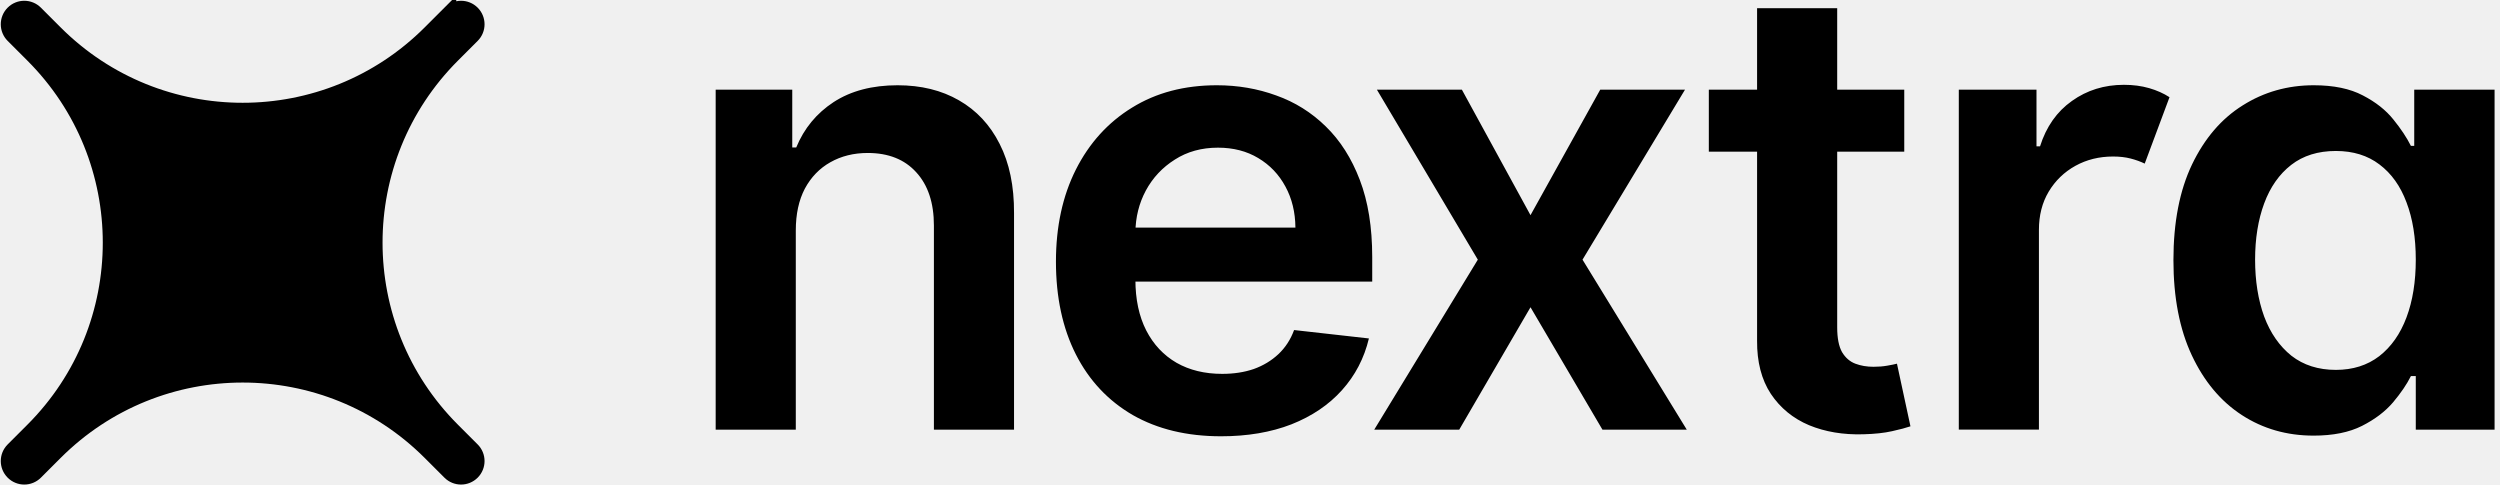
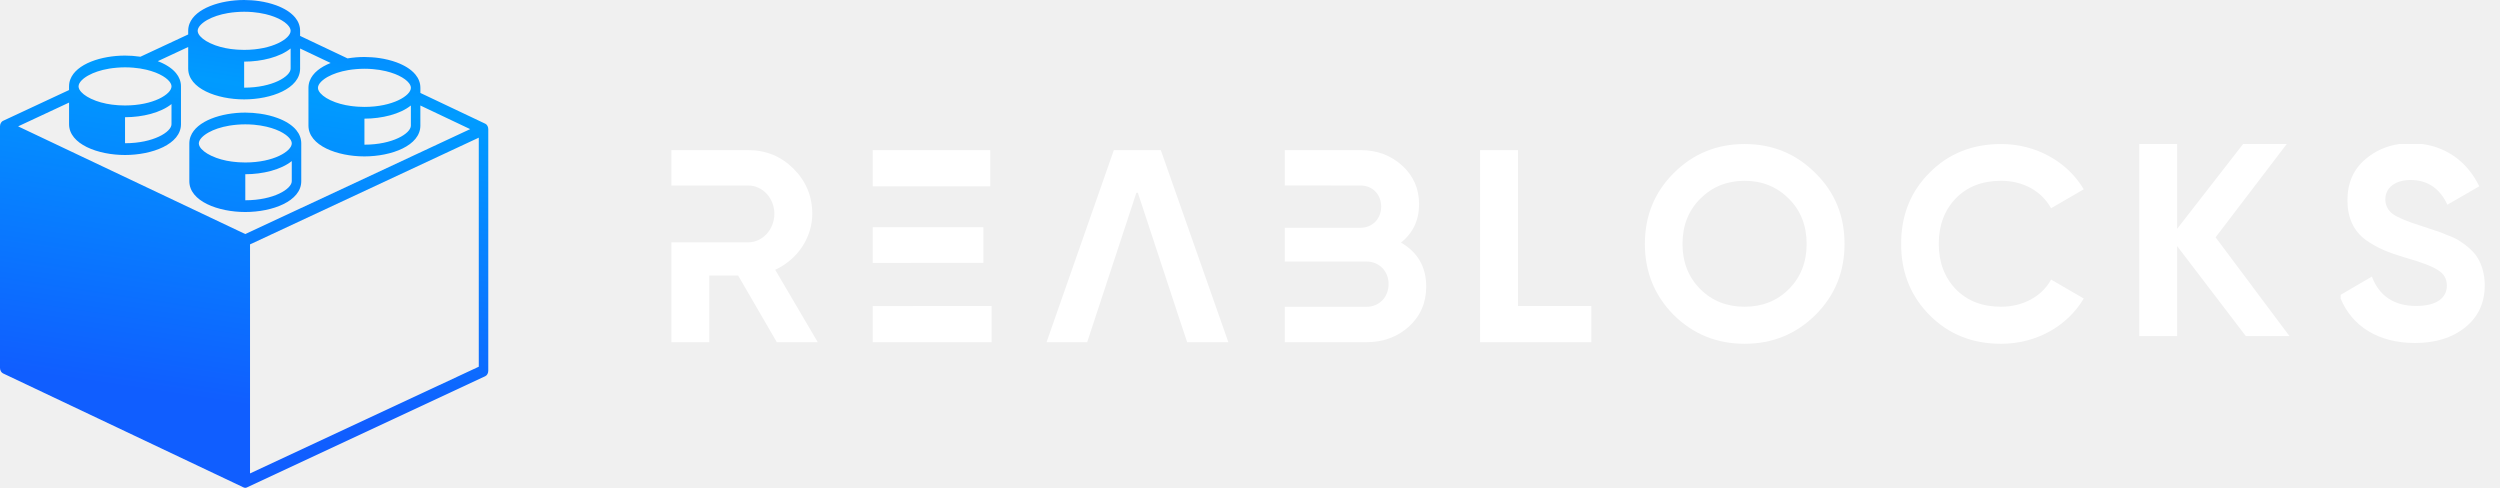
- <svg xmlns="http://www.w3.org/2000/svg" viewBox="0 0 361 70" fill="currentColor" stroke="currentColor" stroke-width="2">
-   <path d="M114.913 33.276v28.764h-11.57V12.95h11.059v8.342h.575c1.129-2.748 2.93-4.933 5.401-6.552 2.493-1.619 5.572-2.429 9.237-2.429 3.388 0 6.339.724 8.853 2.173 2.535 1.449 4.496 3.548 5.88 6.296 1.407 2.749 2.099 6.083 2.078 10.004v31.257h-11.57V32.573c0-3.281-.852-5.849-2.557-7.702-1.683-1.854-4.016-2.781-6.999-2.781-2.024 0-3.824.448-5.401 1.342-1.556.874-2.781 2.141-3.676 3.803-.873 1.662-1.31 3.675-1.31 6.04Zm61.407 29.723c-4.922 0-9.172-1.023-12.752-3.068-3.558-2.067-6.296-4.986-8.214-8.757-1.917-3.793-2.876-8.256-2.876-13.391 0-5.05.959-9.482 2.876-13.295 1.939-3.835 4.645-6.818 8.118-8.949 3.473-2.152 7.553-3.228 12.241-3.228 3.026 0 5.881.49 8.565 1.47 2.706.959 5.093 2.45 7.159 4.474 2.088 2.024 3.729 4.602 4.922 7.734 1.193 3.111 1.79 6.818 1.79 11.122v3.548h-40.238v-7.798h29.148c-.021-2.216-.501-4.187-1.438-5.913-.938-1.747-2.248-3.122-3.931-4.123-1.662-1.001-3.601-1.502-5.817-1.502-2.365 0-4.443.575-6.232 1.726-1.79 1.129-3.186 2.621-4.187 4.474-.98 1.832-1.481 3.846-1.502 6.04v6.808c0 2.855.522 5.305 1.566 7.351 1.044 2.024 2.503 3.58 4.378 4.666 1.875 1.065 4.07 1.598 6.584 1.598 1.683 0 3.207-.234 4.57-.703 1.364-.49 2.546-1.204 3.548-2.141 1.001-.938 1.758-2.099 2.269-3.484l10.803 1.214c-.682 2.855-1.982 5.348-3.9 7.479-1.896 2.109-4.325 3.75-7.286 4.922-2.962 1.151-6.35 1.726-10.164 1.726Zm34.777-50.05 9.908 18.122 10.067-18.122h12.241l-14.798 24.546 15.054 24.545h-12.177l-10.387-17.674-10.291 17.674h-12.273l14.957-24.545-14.574-24.546h12.273Zm63.878 0v8.949h-28.221v-8.949h28.221ZM253.722 1.188h11.569V47.275c0 1.555.235 2.749.704 3.579.49.81 1.129 1.364 1.917 1.662s1.662.447 2.621.447c.724 0 1.385-.053 1.981-.16.618-.106 1.087-.202 1.407-.288l1.949 9.045c-.618.213-1.502.448-2.652.703-1.13.256-2.515.405-4.155.448-2.898.085-5.508-.352-7.831-1.31-2.322-.98-4.165-2.493-5.529-4.538-1.342-2.046-2.003-4.602-1.981-7.67V1.188Zm29.129 60.852V12.95h11.218v8.182h.512c.895-2.834 2.429-5.018 4.602-6.552 2.173-1.555 4.677-2.333 7.511-2.333 1.321 0 2.535.16 3.643.479 1.108.32 2.088.756 2.94 1.31l-3.579 9.588c-.618-.298-1.3-.543-2.046-.735-.745-.192-1.587-.288-2.524-.288-2.003 0-3.814.447-5.434 1.342-1.619.895-2.908 2.141-3.867 3.739-.937 1.577-1.406 3.409-1.406 5.497v28.86h-11.57Zm51.222.863c-3.856 0-7.308-.991-10.355-2.972-3.047-1.982-5.454-4.858-7.223-8.629-1.768-3.771-2.652-8.352-2.652-13.743 0-5.455.894-10.057 2.684-13.807 1.811-3.771 4.251-6.616 7.319-8.533 3.068-1.939 6.488-2.908 10.259-2.908 2.877 0 5.242.49 7.095 1.47 1.854.959 3.324 2.12 4.411 3.484 1.087 1.342 1.928 2.61 2.525 3.803h.479v-8.118h11.602v49.091h-11.378v-7.734h-.703c-.597 1.193-1.46 2.461-2.589 3.803-1.129 1.321-2.621 2.45-4.474 3.388-1.854.938-4.187 1.406-7 1.406Zm3.228-9.492c2.451 0 4.539-.66 6.265-1.982 1.725-1.342 3.036-3.207 3.931-5.593s1.342-5.167 1.342-8.342c0-3.175-.447-5.934-1.342-8.278-.874-2.344-2.174-4.165-3.9-5.465-1.704-1.3-3.803-1.95-6.296-1.95-2.578 0-4.73.671-6.456 2.014s-3.025 3.196-3.899 5.561c-.873 2.365-1.31 5.071-1.31 8.118 0 3.068.437 5.806 1.31 8.214.895 2.386 2.205 4.272 3.931 5.657 1.747 1.364 3.889 2.046 6.424 2.046Z" stroke="none" />
-   <path d="m64.883 1.813-2.846 2.846C47.127 19.569 22.954 19.569 8.045 4.66L5.198 1.813c-.935-.935-2.45-.935-3.385 0-.935.935-.935 2.45 0 3.385L4.66 8.045c14.909 14.91 14.909 39.083 0 53.992l-2.846 2.846c-.935.935-.935 2.45 0 3.385.935.935 2.45.935 3.385 0l2.846-2.846c14.91-14.909 39.083-14.909 53.992 0l2.846 2.846c.935.935 2.45.935 3.385 0 .935-.935.935-2.45 0-3.385l-2.846-2.846c-14.909-14.909-14.909-39.083 0-53.992l2.846-2.846c.935-.935.935-2.45 0-3.385-.935-.935-2.45-.935-3.385 0Z" />
-   <style>
-     @media (prefers-color-scheme: dark) {
-       svg {
-         fill: #fff;
-         stroke: #fff;
-       }
-     }
-   </style>
+ <svg xmlns="http://www.w3.org/2000/svg" width="123" height="24" viewBox="0 0 123 24" fill="none">
+   <path fill-rule="evenodd" clip-rule="evenodd" d="M14.822 8.915C14.822 9.9 13.403 10.431 12.068 10.431C10.733 10.431 9.315 9.9 9.315 8.915V7.057C9.315 6.934 9.337 6.818 9.379 6.709C9.668 5.947 10.9 5.54 12.068 5.54H12.068C12.191 5.54 12.313 5.545 12.436 5.554H12.436C12.559 5.563 12.68 5.576 12.801 5.594C13.1 5.637 13.389 5.708 13.651 5.805C13.693 5.82 13.735 5.837 13.776 5.854C13.784 5.857 13.793 5.86 13.801 5.864C13.838 5.88 13.874 5.896 13.91 5.913C13.917 5.917 13.924 5.92 13.931 5.923C13.936 5.926 13.94 5.928 13.945 5.93C13.977 5.946 14.009 5.962 14.04 5.979C14.044 5.981 14.048 5.984 14.052 5.986C14.063 5.992 14.073 5.997 14.084 6.003C14.111 6.019 14.138 6.035 14.164 6.051C14.181 6.061 14.198 6.073 14.214 6.084C14.217 6.085 14.22 6.087 14.222 6.089C14.242 6.102 14.262 6.116 14.281 6.129C14.298 6.142 14.314 6.154 14.331 6.167L14.337 6.172C14.341 6.175 14.345 6.179 14.35 6.182C14.363 6.193 14.377 6.204 14.39 6.215C14.412 6.233 14.432 6.252 14.453 6.271C14.458 6.276 14.463 6.281 14.469 6.286C14.476 6.293 14.483 6.299 14.491 6.306C14.522 6.338 14.552 6.371 14.579 6.404C14.618 6.452 14.652 6.5 14.682 6.551C14.742 6.652 14.784 6.761 14.805 6.877C14.816 6.936 14.822 6.995 14.822 7.057V8.915ZM12.069 9.853C13.464 9.853 14.355 9.297 14.355 8.915V7.925C13.828 8.349 12.932 8.572 12.069 8.572V9.853ZM9.819 6.915C9.807 6.938 9.798 6.961 9.792 6.983C9.785 7.008 9.782 7.033 9.782 7.057C9.782 7.078 9.786 7.099 9.791 7.121C9.793 7.128 9.795 7.135 9.797 7.141L9.798 7.143C9.802 7.158 9.809 7.173 9.816 7.189C9.817 7.191 9.818 7.194 9.82 7.197C9.822 7.202 9.824 7.208 9.828 7.213C9.838 7.232 9.851 7.252 9.864 7.271C9.875 7.285 9.887 7.3 9.899 7.314C9.903 7.319 9.907 7.323 9.912 7.328C9.913 7.329 9.914 7.331 9.915 7.332C10.053 7.485 10.296 7.639 10.627 7.76C10.633 7.763 10.639 7.765 10.645 7.767C10.651 7.769 10.657 7.771 10.663 7.773C10.725 7.796 10.79 7.816 10.857 7.835C10.861 7.837 10.865 7.838 10.869 7.839C10.876 7.841 10.883 7.843 10.891 7.845C10.97 7.867 11.052 7.887 11.138 7.905C11.142 7.905 11.147 7.906 11.151 7.907C11.157 7.908 11.163 7.909 11.168 7.91C11.241 7.924 11.318 7.937 11.396 7.948C11.413 7.95 11.431 7.952 11.448 7.954C11.458 7.956 11.468 7.957 11.478 7.958C11.545 7.966 11.613 7.973 11.683 7.978C11.693 7.979 11.703 7.98 11.713 7.98C11.732 7.982 11.75 7.983 11.769 7.984C11.866 7.99 11.966 7.994 12.069 7.994C13.464 7.994 14.355 7.439 14.355 7.056C14.355 6.984 14.324 6.907 14.264 6.828C14.242 6.799 14.216 6.771 14.187 6.742C14.18 6.735 14.173 6.729 14.166 6.722L14.164 6.72C14.134 6.693 14.102 6.665 14.066 6.638C14.064 6.637 14.063 6.636 14.062 6.635C14.025 6.608 13.983 6.58 13.938 6.553C13.927 6.546 13.916 6.54 13.905 6.533C13.859 6.507 13.811 6.48 13.76 6.455C13.759 6.455 13.758 6.455 13.757 6.454C13.703 6.428 13.645 6.404 13.585 6.38C13.579 6.377 13.572 6.375 13.565 6.372C13.559 6.37 13.554 6.368 13.548 6.365C13.424 6.318 13.287 6.276 13.138 6.24C13.126 6.237 13.113 6.234 13.099 6.231C12.912 6.187 12.706 6.154 12.484 6.135C12.351 6.124 12.212 6.118 12.068 6.118C11.931 6.118 11.8 6.124 11.673 6.134H11.672C11.606 6.14 11.541 6.146 11.478 6.154C11.476 6.154 11.475 6.154 11.473 6.155C11.472 6.155 11.471 6.155 11.471 6.155C11.407 6.163 11.346 6.171 11.286 6.181C11.284 6.181 11.283 6.182 11.281 6.182C10.863 6.252 10.518 6.374 10.266 6.514C10.262 6.516 10.258 6.518 10.255 6.52C10.249 6.523 10.244 6.526 10.238 6.53C10.214 6.543 10.191 6.557 10.169 6.572L10.166 6.574C10.16 6.578 10.154 6.581 10.148 6.585C10.142 6.589 10.135 6.594 10.129 6.598C10.109 6.611 10.09 6.625 10.072 6.639C10.059 6.649 10.046 6.659 10.033 6.669C10.018 6.682 10.003 6.694 9.989 6.706C9.976 6.718 9.963 6.73 9.951 6.742C9.94 6.753 9.929 6.764 9.918 6.775C9.906 6.789 9.895 6.802 9.884 6.816L9.882 6.818C9.875 6.827 9.867 6.836 9.861 6.845C9.85 6.861 9.841 6.876 9.833 6.891C9.831 6.894 9.829 6.897 9.827 6.9C9.824 6.905 9.821 6.91 9.819 6.915Z" fill="url(#paint0_linear_73_4967)" />
+   <path fill-rule="evenodd" clip-rule="evenodd" d="M24.008 6.259C24.01 6.265 24.012 6.271 24.014 6.277L24.014 6.277C24.019 6.302 24.023 6.329 24.023 6.356V18.242C24.023 18.362 23.963 18.47 23.871 18.511L12.149 23.981C12.148 23.982 12.147 23.982 12.145 23.982C12.145 23.983 12.144 23.983 12.143 23.983C12.119 23.994 12.093 24 12.067 24C12.041 24 12.015 23.993 11.991 23.982C11.989 23.982 11.988 23.982 11.986 23.981C11.985 23.981 11.985 23.981 11.984 23.981L0.15 18.371C0.06 18.328 0 18.22 0 18.101V6.214C0 6.214 6.24805e-05 6.213 0 6.213C0 6.212 0 6.212 0 6.211C0.001 6.185 0.004 6.16 0.01 6.135C0.012 6.127 0.015 6.119 0.017 6.111L0.017 6.111C0.023 6.094 0.029 6.078 0.036 6.063C0.04 6.055 0.045 6.047 0.049 6.04C0.058 6.026 0.068 6.013 0.079 6.001C0.081 5.999 0.082 5.997 0.084 5.995C0.087 5.991 0.091 5.987 0.095 5.983C0.096 5.982 0.096 5.981 0.097 5.98C0.098 5.979 0.1 5.978 0.101 5.976C0.117 5.963 0.134 5.952 0.152 5.944L3.397 4.43V4.251C3.397 4.128 3.419 4.012 3.461 3.903C3.75 3.142 4.983 2.735 6.15 2.735H6.151C6.273 2.735 6.396 2.74 6.518 2.748H6.518C6.641 2.757 6.763 2.771 6.884 2.788C6.896 2.79 6.907 2.792 6.919 2.794C6.929 2.796 6.939 2.798 6.949 2.8C6.943 2.799 6.938 2.798 6.933 2.797C6.924 2.795 6.916 2.794 6.907 2.792L9.259 1.695V1.516C9.259 1.393 9.281 1.277 9.322 1.169C9.612 0.407 10.844 0 12.012 0H12.012C12.134 0 12.257 0.005 12.38 0.014H12.38C12.503 0.022 12.624 0.036 12.745 0.053C13.044 0.097 13.333 0.168 13.595 0.264C13.637 0.28 13.679 0.296 13.72 0.313C13.728 0.317 13.736 0.32 13.744 0.324L13.745 0.324C13.782 0.34 13.818 0.356 13.853 0.373C13.859 0.376 13.865 0.378 13.871 0.381C13.877 0.384 13.883 0.387 13.889 0.39C13.921 0.406 13.952 0.422 13.983 0.439C13.998 0.446 14.013 0.455 14.027 0.463C14.055 0.479 14.082 0.494 14.108 0.511C14.125 0.521 14.142 0.532 14.158 0.543C14.181 0.558 14.203 0.574 14.225 0.589C14.242 0.602 14.258 0.614 14.274 0.627L14.281 0.632C14.285 0.635 14.289 0.638 14.293 0.642C14.307 0.653 14.321 0.663 14.334 0.675C14.356 0.693 14.376 0.712 14.396 0.731C14.401 0.736 14.407 0.741 14.412 0.746C14.42 0.752 14.427 0.759 14.434 0.766C14.466 0.798 14.496 0.831 14.523 0.864C14.561 0.911 14.596 0.96 14.626 1.011C14.686 1.112 14.727 1.221 14.749 1.337C14.76 1.395 14.765 1.455 14.765 1.516L14.765 1.767L17.099 2.873C17.37 2.828 17.651 2.804 17.929 2.804H17.929C18.052 2.804 18.174 2.809 18.297 2.818C18.419 2.826 18.541 2.84 18.662 2.857C18.961 2.901 19.25 2.972 19.512 3.068C19.554 3.084 19.596 3.101 19.637 3.118L19.64 3.119C19.648 3.122 19.655 3.125 19.662 3.128C19.699 3.144 19.735 3.16 19.77 3.177C19.776 3.18 19.782 3.183 19.788 3.186C19.794 3.188 19.8 3.191 19.806 3.194C19.838 3.21 19.869 3.226 19.9 3.243C19.915 3.251 19.93 3.259 19.945 3.268C19.972 3.283 19.999 3.299 20.025 3.315C20.042 3.326 20.059 3.337 20.075 3.348C20.098 3.363 20.12 3.378 20.142 3.394C20.158 3.405 20.172 3.416 20.187 3.428C20.19 3.431 20.194 3.434 20.198 3.436C20.202 3.44 20.206 3.443 20.21 3.446C20.224 3.457 20.238 3.468 20.251 3.479C20.273 3.498 20.293 3.516 20.313 3.536C20.317 3.539 20.322 3.543 20.326 3.547C20.334 3.555 20.343 3.562 20.351 3.571C20.383 3.603 20.413 3.635 20.44 3.669C20.478 3.716 20.513 3.765 20.543 3.815C20.603 3.917 20.645 4.026 20.667 4.142C20.677 4.2 20.683 4.26 20.683 4.321V4.573L23.872 6.085L23.872 6.085L23.873 6.085L23.873 6.086L23.874 6.086L23.874 6.086C23.891 6.094 23.908 6.105 23.923 6.118C23.925 6.12 23.927 6.123 23.929 6.125C23.935 6.13 23.94 6.136 23.945 6.142C23.955 6.155 23.966 6.167 23.974 6.181C23.979 6.189 23.983 6.197 23.988 6.205C23.995 6.22 24.001 6.237 24.006 6.253C24.007 6.255 24.008 6.257 24.008 6.259ZM17.332 3.42C17.269 3.428 17.207 3.437 17.147 3.447C17.146 3.447 17.145 3.447 17.144 3.447C17.144 3.447 17.143 3.447 17.143 3.447C16.724 3.517 16.38 3.639 16.127 3.779C16.122 3.782 16.117 3.785 16.112 3.788C16.108 3.79 16.104 3.792 16.099 3.795C16.074 3.809 16.05 3.824 16.027 3.839C16.015 3.847 16.002 3.855 15.99 3.863C15.97 3.877 15.951 3.891 15.934 3.904C15.92 3.914 15.906 3.925 15.894 3.935C15.879 3.947 15.864 3.959 15.85 3.972C15.837 3.984 15.825 3.995 15.812 4.007C15.801 4.018 15.79 4.03 15.78 4.041C15.767 4.054 15.756 4.067 15.746 4.081C15.738 4.091 15.729 4.101 15.722 4.111C15.711 4.126 15.703 4.141 15.694 4.156C15.693 4.159 15.691 4.161 15.69 4.163C15.686 4.169 15.683 4.175 15.68 4.18C15.669 4.203 15.659 4.226 15.653 4.249C15.647 4.274 15.643 4.298 15.643 4.322C15.643 4.343 15.647 4.365 15.652 4.387C15.654 4.394 15.656 4.401 15.658 4.408C15.663 4.423 15.67 4.439 15.677 4.454C15.678 4.457 15.679 4.46 15.68 4.462C15.683 4.468 15.685 4.473 15.688 4.479C15.699 4.498 15.711 4.517 15.725 4.536C15.735 4.55 15.747 4.565 15.76 4.58C15.764 4.586 15.77 4.591 15.775 4.597C15.913 4.751 16.156 4.905 16.487 5.026C16.494 5.029 16.502 5.031 16.51 5.034C16.514 5.036 16.519 5.037 16.523 5.039C16.585 5.061 16.65 5.081 16.718 5.101C16.721 5.102 16.724 5.103 16.727 5.104C16.735 5.106 16.743 5.109 16.752 5.111C16.83 5.133 16.913 5.152 16.999 5.17C17.003 5.171 17.008 5.172 17.013 5.173C17.018 5.174 17.024 5.174 17.028 5.175C17.102 5.19 17.178 5.202 17.256 5.213C17.277 5.216 17.298 5.219 17.319 5.221C17.325 5.222 17.332 5.223 17.338 5.224C17.405 5.231 17.473 5.238 17.543 5.244C17.553 5.244 17.564 5.245 17.574 5.246C17.592 5.247 17.61 5.249 17.629 5.25C17.726 5.256 17.826 5.26 17.929 5.26C19.325 5.26 20.216 4.704 20.216 4.322C20.216 4.25 20.184 4.172 20.125 4.093C20.103 4.064 20.076 4.036 20.048 4.008C20.04 4 20.032 3.993 20.024 3.985C19.994 3.958 19.962 3.93 19.926 3.903C19.925 3.903 19.924 3.902 19.923 3.901C19.885 3.873 19.843 3.845 19.798 3.818L19.793 3.815C19.784 3.81 19.775 3.804 19.765 3.799C19.72 3.772 19.672 3.746 19.62 3.721C19.62 3.72 19.619 3.72 19.619 3.72C19.619 3.72 19.618 3.72 19.618 3.72C19.564 3.694 19.506 3.669 19.446 3.645C19.44 3.643 19.434 3.641 19.429 3.639C19.422 3.636 19.415 3.633 19.408 3.631C19.284 3.584 19.148 3.541 18.999 3.505C18.986 3.502 18.974 3.499 18.96 3.496C18.772 3.452 18.567 3.419 18.345 3.401C18.212 3.389 18.073 3.383 17.929 3.383C17.792 3.383 17.661 3.39 17.534 3.4H17.533C17.467 3.405 17.402 3.412 17.339 3.42C17.337 3.42 17.336 3.42 17.334 3.42C17.333 3.42 17.332 3.42 17.332 3.42ZM20.215 6.18V5.19C19.689 5.614 18.793 5.837 17.93 5.838V7.118C19.325 7.118 20.215 6.562 20.215 6.18ZM9.762 1.375C9.751 1.398 9.742 1.421 9.736 1.443C9.729 1.468 9.726 1.493 9.725 1.516C9.725 1.537 9.73 1.559 9.735 1.581C9.736 1.588 9.738 1.594 9.741 1.601L9.741 1.603C9.746 1.618 9.752 1.633 9.759 1.649C9.761 1.651 9.762 1.654 9.763 1.657C9.766 1.662 9.768 1.668 9.771 1.673C9.782 1.692 9.794 1.711 9.808 1.731C9.817 1.744 9.829 1.757 9.84 1.771L9.843 1.774C9.848 1.78 9.853 1.786 9.858 1.792C9.996 1.945 10.239 2.099 10.57 2.22C10.575 2.222 10.58 2.224 10.585 2.226C10.592 2.228 10.599 2.231 10.606 2.233C10.668 2.255 10.733 2.276 10.801 2.295C10.805 2.296 10.808 2.298 10.812 2.299C10.819 2.301 10.827 2.303 10.834 2.305C10.913 2.327 10.995 2.347 11.081 2.364C11.087 2.366 11.093 2.367 11.099 2.368C11.103 2.368 11.107 2.369 11.111 2.37C11.185 2.384 11.261 2.397 11.339 2.408C11.356 2.41 11.374 2.412 11.391 2.414C11.401 2.416 11.411 2.417 11.421 2.418C11.488 2.426 11.556 2.433 11.626 2.438C11.636 2.439 11.646 2.44 11.656 2.44C11.675 2.442 11.693 2.443 11.712 2.444C11.809 2.45 11.909 2.454 12.012 2.454C13.408 2.454 14.299 1.899 14.299 1.516C14.299 1.444 14.267 1.367 14.207 1.288C14.186 1.259 14.159 1.231 14.131 1.202C14.123 1.195 14.116 1.189 14.109 1.182L14.107 1.18C14.077 1.153 14.046 1.125 14.009 1.098C14.008 1.097 14.007 1.096 14.006 1.095C13.968 1.068 13.926 1.04 13.881 1.013L13.876 1.01C13.867 1.004 13.858 0.999 13.848 0.993C13.803 0.967 13.755 0.94 13.703 0.915C13.702 0.915 13.701 0.915 13.701 0.914C13.646 0.888 13.589 0.864 13.529 0.84C13.522 0.837 13.515 0.835 13.509 0.832C13.503 0.83 13.497 0.828 13.491 0.825C13.367 0.778 13.23 0.735 13.082 0.7C13.069 0.697 13.056 0.694 13.043 0.691C12.855 0.647 12.649 0.614 12.427 0.595C12.295 0.584 12.156 0.578 12.012 0.578C11.875 0.578 11.743 0.585 11.617 0.595H11.616C11.55 0.6 11.485 0.607 11.422 0.614C11.42 0.614 11.418 0.615 11.416 0.615C11.416 0.615 11.415 0.615 11.415 0.615C11.351 0.623 11.29 0.631 11.23 0.642C11.228 0.642 11.227 0.642 11.226 0.642L11.225 0.642C10.806 0.712 10.462 0.834 10.21 0.975C10.206 0.976 10.203 0.978 10.199 0.98C10.194 0.983 10.188 0.986 10.182 0.99C10.158 1.003 10.135 1.018 10.113 1.032L10.11 1.034C10.101 1.039 10.093 1.045 10.085 1.05C10.081 1.053 10.076 1.055 10.072 1.058C10.052 1.072 10.034 1.085 10.016 1.099C10.002 1.109 9.989 1.119 9.977 1.129C9.961 1.142 9.947 1.154 9.933 1.166C9.919 1.178 9.907 1.19 9.895 1.202C9.893 1.204 9.891 1.205 9.889 1.207C9.88 1.216 9.871 1.226 9.862 1.235C9.85 1.249 9.839 1.262 9.828 1.275C9.826 1.278 9.824 1.28 9.822 1.283C9.816 1.29 9.81 1.298 9.805 1.305C9.794 1.32 9.785 1.335 9.777 1.351C9.775 1.354 9.773 1.357 9.771 1.36C9.768 1.365 9.765 1.37 9.762 1.375ZM14.299 3.375V2.385C13.772 2.809 12.876 3.032 12.012 3.032V4.313C13.408 4.313 14.299 3.757 14.299 3.375ZM3.901 4.11C3.89 4.133 3.881 4.155 3.875 4.178C3.868 4.203 3.864 4.227 3.865 4.251C3.865 4.272 3.869 4.294 3.874 4.316C3.875 4.322 3.878 4.329 3.88 4.336L3.88 4.337C3.885 4.352 3.892 4.368 3.899 4.383C3.9 4.386 3.901 4.388 3.902 4.391C3.904 4.396 3.907 4.402 3.91 4.408C3.921 4.427 3.933 4.446 3.947 4.465C3.957 4.48 3.97 4.494 3.982 4.509C3.987 4.515 3.992 4.521 3.997 4.527C4.135 4.68 4.379 4.834 4.709 4.955C4.715 4.957 4.722 4.96 4.728 4.962C4.734 4.964 4.74 4.966 4.746 4.968C4.807 4.99 4.872 5.011 4.94 5.03C4.944 5.031 4.948 5.033 4.951 5.034C4.959 5.036 4.966 5.038 4.973 5.04C5.052 5.062 5.134 5.082 5.221 5.099C5.226 5.101 5.232 5.102 5.238 5.103C5.242 5.103 5.246 5.104 5.251 5.105C5.324 5.119 5.4 5.132 5.478 5.143C5.5 5.146 5.522 5.148 5.544 5.151C5.549 5.152 5.555 5.152 5.56 5.153C5.627 5.161 5.695 5.168 5.765 5.173C5.775 5.174 5.785 5.175 5.796 5.176C5.814 5.177 5.832 5.179 5.851 5.18C5.949 5.186 6.048 5.189 6.151 5.189C7.547 5.189 8.438 4.634 8.438 4.251C8.438 4.18 8.406 4.102 8.347 4.023C8.325 3.994 8.298 3.966 8.27 3.938C8.262 3.93 8.254 3.923 8.246 3.915C8.217 3.888 8.184 3.861 8.148 3.833C8.147 3.833 8.147 3.832 8.146 3.831C8.146 3.831 8.145 3.831 8.145 3.831C8.107 3.803 8.065 3.775 8.021 3.748C8.015 3.745 8.01 3.742 8.004 3.739C7.998 3.735 7.993 3.732 7.987 3.729C7.942 3.702 7.894 3.676 7.842 3.651C7.842 3.651 7.841 3.65 7.841 3.65L7.84 3.65C7.786 3.624 7.728 3.599 7.668 3.575C7.661 3.573 7.654 3.57 7.647 3.567C7.642 3.565 7.636 3.563 7.63 3.561C7.506 3.514 7.37 3.471 7.221 3.435C7.215 3.434 7.21 3.432 7.204 3.431C7.197 3.429 7.19 3.428 7.182 3.426C6.995 3.382 6.789 3.349 6.567 3.331C6.434 3.319 6.295 3.313 6.151 3.313C6.014 3.313 5.883 3.32 5.756 3.33H5.755C5.689 3.335 5.624 3.342 5.561 3.35C5.559 3.35 5.556 3.35 5.553 3.35C5.49 3.358 5.429 3.367 5.369 3.377C5.367 3.377 5.366 3.377 5.365 3.377L5.364 3.378C4.945 3.448 4.601 3.569 4.349 3.71C4.345 3.712 4.341 3.714 4.338 3.716C4.332 3.719 4.326 3.722 4.321 3.725C4.296 3.739 4.272 3.754 4.249 3.769C4.242 3.774 4.235 3.778 4.229 3.782C4.223 3.786 4.217 3.79 4.211 3.794C4.191 3.807 4.173 3.82 4.155 3.834C4.141 3.844 4.128 3.854 4.115 3.864C4.1 3.877 4.085 3.889 4.072 3.902C4.058 3.913 4.046 3.925 4.034 3.937C4.022 3.948 4.011 3.959 4.001 3.97C3.988 3.984 3.978 3.997 3.967 4.01C3.965 4.013 3.962 4.017 3.96 4.02C3.954 4.027 3.949 4.033 3.944 4.04C3.933 4.056 3.924 4.071 3.916 4.086C3.914 4.089 3.912 4.093 3.909 4.096C3.907 4.101 3.904 4.105 3.901 4.11ZM8.438 6.11V5.12C7.91 5.544 7.015 5.767 6.152 5.767V7.047C7.547 7.047 8.438 6.492 8.438 6.11ZM3.398 6.11V5.047L0.891 6.217L12.068 11.516L23.132 6.353L20.682 5.191V6.179C20.682 7.164 19.264 7.695 17.928 7.695C16.594 7.695 15.176 7.164 15.176 6.179V4.321C15.176 4.198 15.198 4.082 15.24 3.973C15.385 3.589 15.772 3.296 16.267 3.099L14.765 2.386V3.374C14.765 4.359 13.346 4.89 12.012 4.89C10.677 4.89 9.259 4.359 9.259 3.374V2.312L7.763 3.01C7.795 3.023 7.827 3.035 7.858 3.048C7.863 3.051 7.869 3.053 7.874 3.055C7.877 3.056 7.88 3.057 7.883 3.058C7.92 3.074 7.956 3.091 7.992 3.107C7.996 3.109 8 3.111 8.003 3.113C8.011 3.117 8.02 3.121 8.028 3.125C8.06 3.14 8.091 3.157 8.122 3.173C8.137 3.181 8.152 3.19 8.166 3.198C8.193 3.213 8.22 3.229 8.246 3.246C8.263 3.256 8.28 3.267 8.296 3.278C8.319 3.293 8.342 3.308 8.364 3.324C8.379 3.335 8.393 3.346 8.408 3.358C8.412 3.361 8.415 3.364 8.419 3.367L8.424 3.37C8.441 3.383 8.457 3.396 8.473 3.409C8.495 3.428 8.515 3.446 8.535 3.465C8.54 3.47 8.544 3.474 8.549 3.479C8.557 3.486 8.565 3.493 8.573 3.501C8.605 3.533 8.634 3.565 8.662 3.599C8.7 3.646 8.735 3.695 8.765 3.746C8.824 3.847 8.866 3.956 8.888 4.072C8.899 4.13 8.904 4.19 8.904 4.251V6.11C8.904 7.094 7.486 7.626 6.151 7.626C4.816 7.626 3.398 7.094 3.398 6.11ZM12.301 23.293L23.556 18.042V6.773L12.301 12.024V23.293Z" fill="url(#paint1_linear_73_4967)" />
+   <path fill-rule="evenodd" clip-rule="evenodd" d="M85.833 16.914C87.198 16.914 88.36 16.442 89.319 15.496C90.279 14.538 90.751 13.377 90.751 12C90.751 10.623 90.279 9.462 89.319 8.517C88.36 7.559 87.198 7.086 85.833 7.086C84.468 7.086 83.306 7.559 82.346 8.517C81.4 9.462 80.928 10.623 80.928 12C80.928 13.377 81.4 14.538 82.346 15.496C83.306 16.442 84.468 16.914 85.833 16.914ZM85.833 15.091C84.968 15.091 84.238 14.808 83.657 14.227C83.076 13.647 82.779 12.905 82.779 12C82.779 11.095 83.076 10.353 83.657 9.773C84.238 9.192 84.968 8.895 85.833 8.895C86.698 8.895 87.427 9.192 88.008 9.773C88.59 10.353 88.887 11.095 88.887 12C88.887 12.905 88.59 13.647 88.008 14.227C87.427 14.808 86.698 15.091 85.833 15.091Z" fill="white" />
+   <path d="M38.139 13.272L40.234 16.836H38.22L36.316 13.556H34.897V16.836H33.032V11.924H35.276V11.922H36.815C37.518 11.922 38.099 11.287 38.099 10.518C38.099 9.748 37.518 9.127 36.815 9.127L33.032 9.127V7.386H36.815C37.694 7.386 38.437 7.697 39.045 8.304C39.653 8.912 39.964 9.654 39.964 10.518C39.964 11.693 39.234 12.773 38.139 13.272Z" fill="white" />
+   <path d="M44.801 12.934V12.936H42.937V11.18L48.382 11.18V12.934H44.801Z" fill="white" />
+   <path d="M42.937 9.168V7.386H48.72V9.168H42.937Z" fill="white" />
+   <path d="M44.899 15.054V15.059H42.937V16.836H48.787V15.054H44.899Z" fill="white" />
+   <path d="M60.435 16.836H58.408L58.034 15.713L55.983 9.486H55.909L53.489 16.836H51.49L54.801 7.386H57.112L60.435 16.836Z" fill="white" />
+   <path d="M68.927 11.935C69.751 12.408 70.17 13.137 70.17 14.095C70.17 14.892 69.886 15.553 69.318 16.067C68.751 16.579 68.048 16.836 67.224 16.836H63.211V15.095L67.224 15.095C67.859 15.095 68.318 14.622 68.318 13.974C68.318 13.339 67.859 12.867 67.224 12.867L63.211 12.867V11.207L66.94 11.207C67.521 11.207 67.954 10.761 67.954 10.167C67.954 9.573 67.535 9.127 66.94 9.127H65.485V9.126H63.211V7.386H66.94C67.751 7.386 68.426 7.643 68.981 8.142C69.535 8.642 69.819 9.276 69.819 10.046C69.819 10.829 69.521 11.463 68.927 11.935Z" fill="white" />
+   <path d="M74.685 7.386V15.054H78.292V16.836H72.82V7.386H74.685Z" fill="white" />
+   <path d="M109.007 11.676L112.642 16.536H110.494L107.115 12.108V16.536H105.251V7.086H107.115V11.258L110.359 7.086H112.507L109.007 11.676Z" fill="white" />
+   <path d="M93.54 12.241V11.759C93.59 10.473 94.049 9.381 94.927 8.504C95.859 7.559 97.035 7.086 98.454 7.086C100.17 7.086 101.711 7.95 102.521 9.313L100.913 10.245C100.44 9.395 99.535 8.895 98.454 8.895C97.535 8.895 96.792 9.178 96.224 9.759C95.67 10.339 95.387 11.082 95.387 12C95.387 12.905 95.67 13.647 96.224 14.227C96.792 14.808 97.535 15.091 98.454 15.091C99.535 15.091 100.467 14.579 100.913 13.755L102.521 14.687C101.711 16.05 100.184 16.914 98.454 16.914C97.035 16.914 95.859 16.442 94.927 15.496C94.049 14.607 93.59 13.525 93.54 12.241Z" fill="white" />
+   <path d="M118.818 16.875C117.006 16.875 115.722 16.046 115.16 14.69V14.505L116.696 13.608C117.061 14.566 117.791 15.053 118.872 15.053C119.912 15.053 120.386 14.634 120.386 14.053C120.386 13.716 120.237 13.46 119.939 13.284C119.642 13.095 119.115 12.893 118.345 12.677C117.493 12.42 116.98 12.217 116.386 11.799C115.804 11.367 115.494 10.719 115.494 9.855C115.494 9.005 115.791 8.316 116.399 7.816C116.87 7.419 117.423 7.175 118.044 7.086H119.179C120.431 7.259 121.415 8.003 121.98 9.166L120.412 10.071C120.034 9.261 119.426 8.856 118.602 8.856C117.831 8.856 117.359 9.248 117.359 9.801C117.359 10.098 117.48 10.341 117.723 10.53C117.98 10.706 118.453 10.908 119.156 11.124L119.804 11.34C119.953 11.38 120.156 11.461 120.412 11.569C120.669 11.664 120.872 11.758 121.007 11.853C121.29 12.028 121.723 12.366 121.899 12.69C122.102 13.014 122.25 13.486 122.25 14.027C122.25 14.904 121.926 15.592 121.29 16.105C120.656 16.619 119.831 16.875 118.818 16.875Z" fill="white" />
+   <defs>
+     <linearGradient id="paint0_linear_73_4967" x1="19.004" y1="21.013" x2="24.65" y2="-16.397" gradientUnits="userSpaceOnUse">
+       <stop stop-color="#105EFF" />
+       <stop offset="0.413" stop-color="#009BFF" />
+       <stop offset="0.736" stop-color="#105EFF" />
+       <stop offset="1" stop-color="#090E43" />
+     </linearGradient>
+     <linearGradient id="paint1_linear_73_4967" x1="19.004" y1="21.013" x2="24.65" y2="-16.397" gradientUnits="userSpaceOnUse">
+       <stop stop-color="#105EFF" />
+       <stop offset="0.413" stop-color="#009BFF" />
+       <stop offset="0.736" stop-color="#105EFF" />
+       <stop offset="1" stop-color="#090E43" />
+     </linearGradient>
+   </defs>
</svg>
